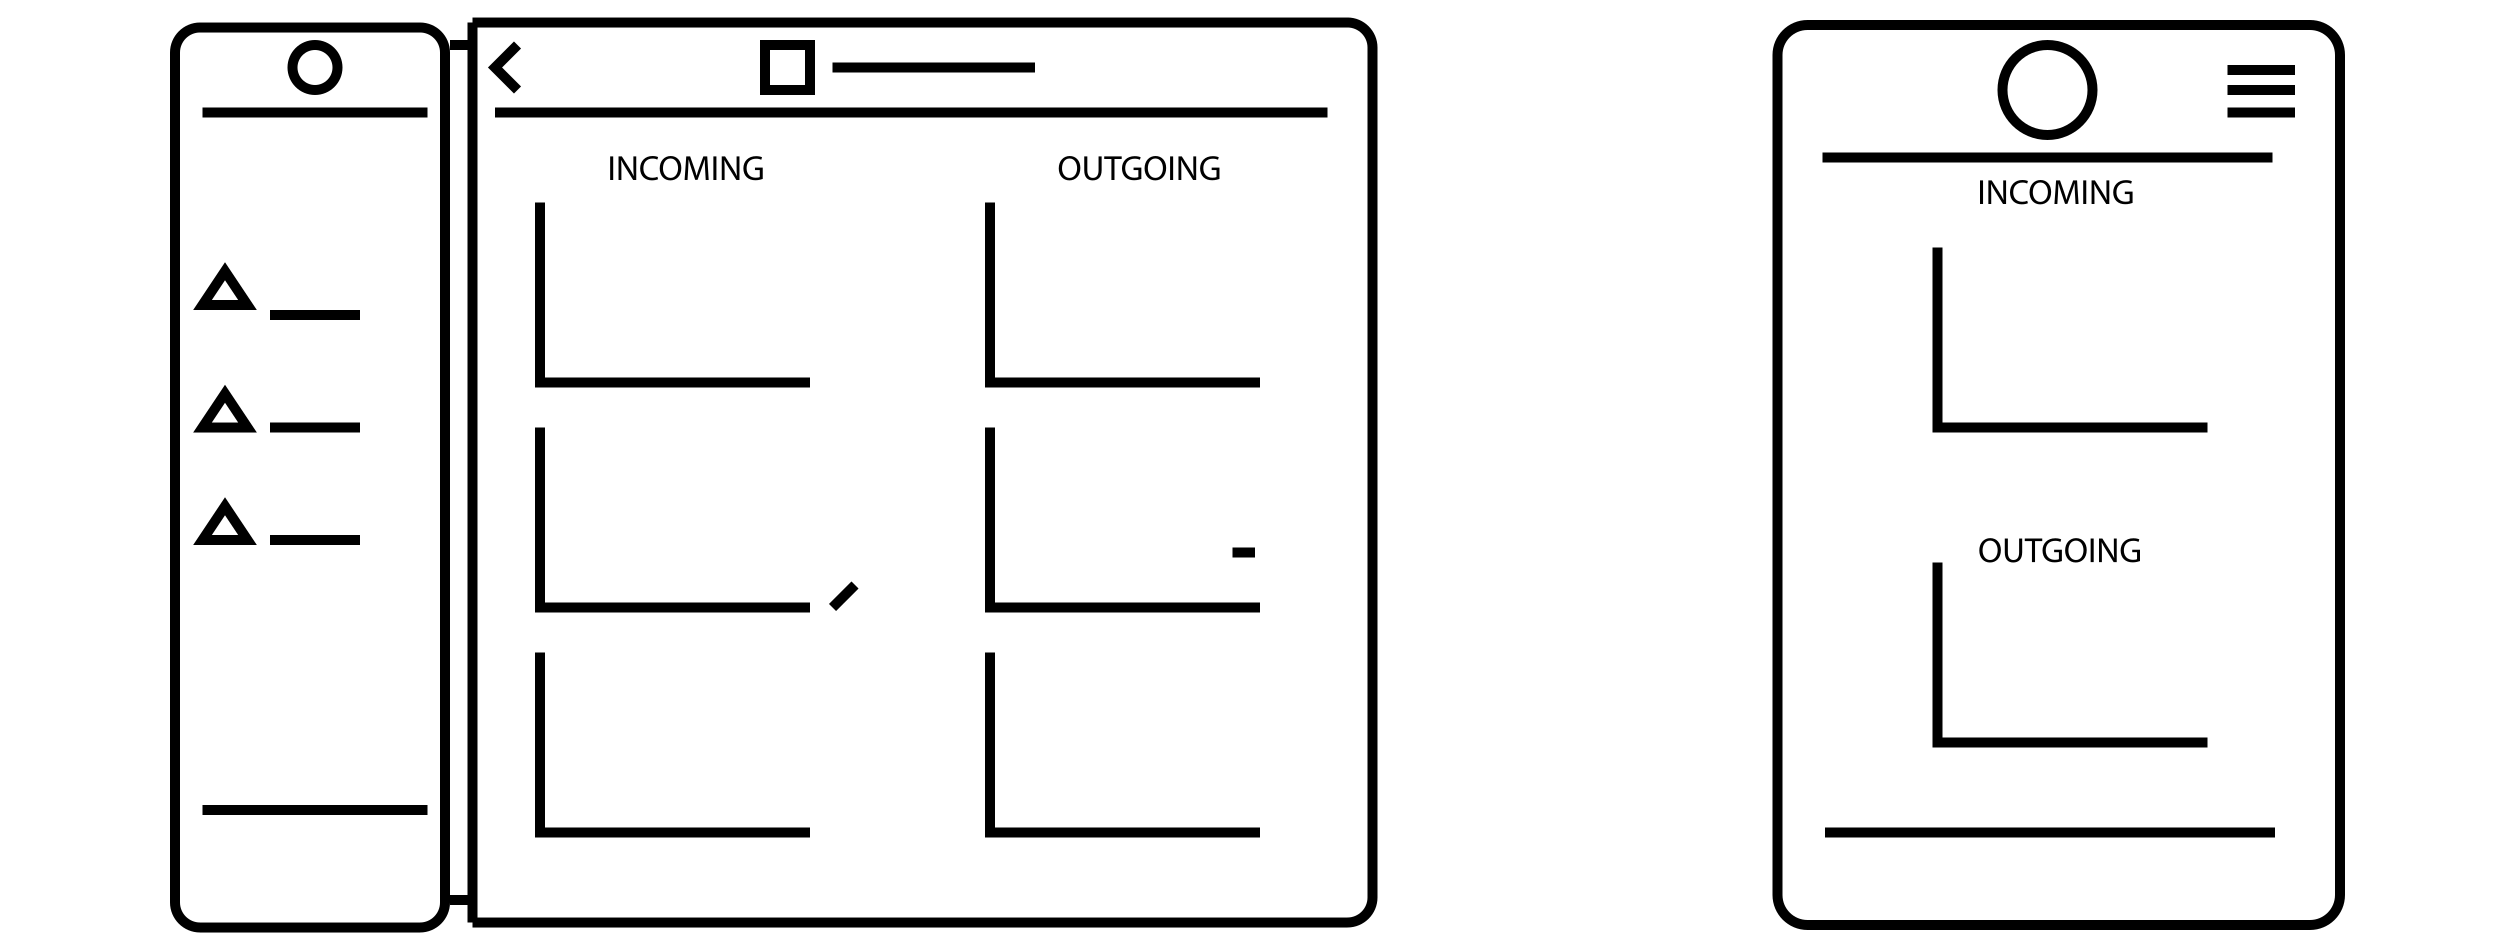
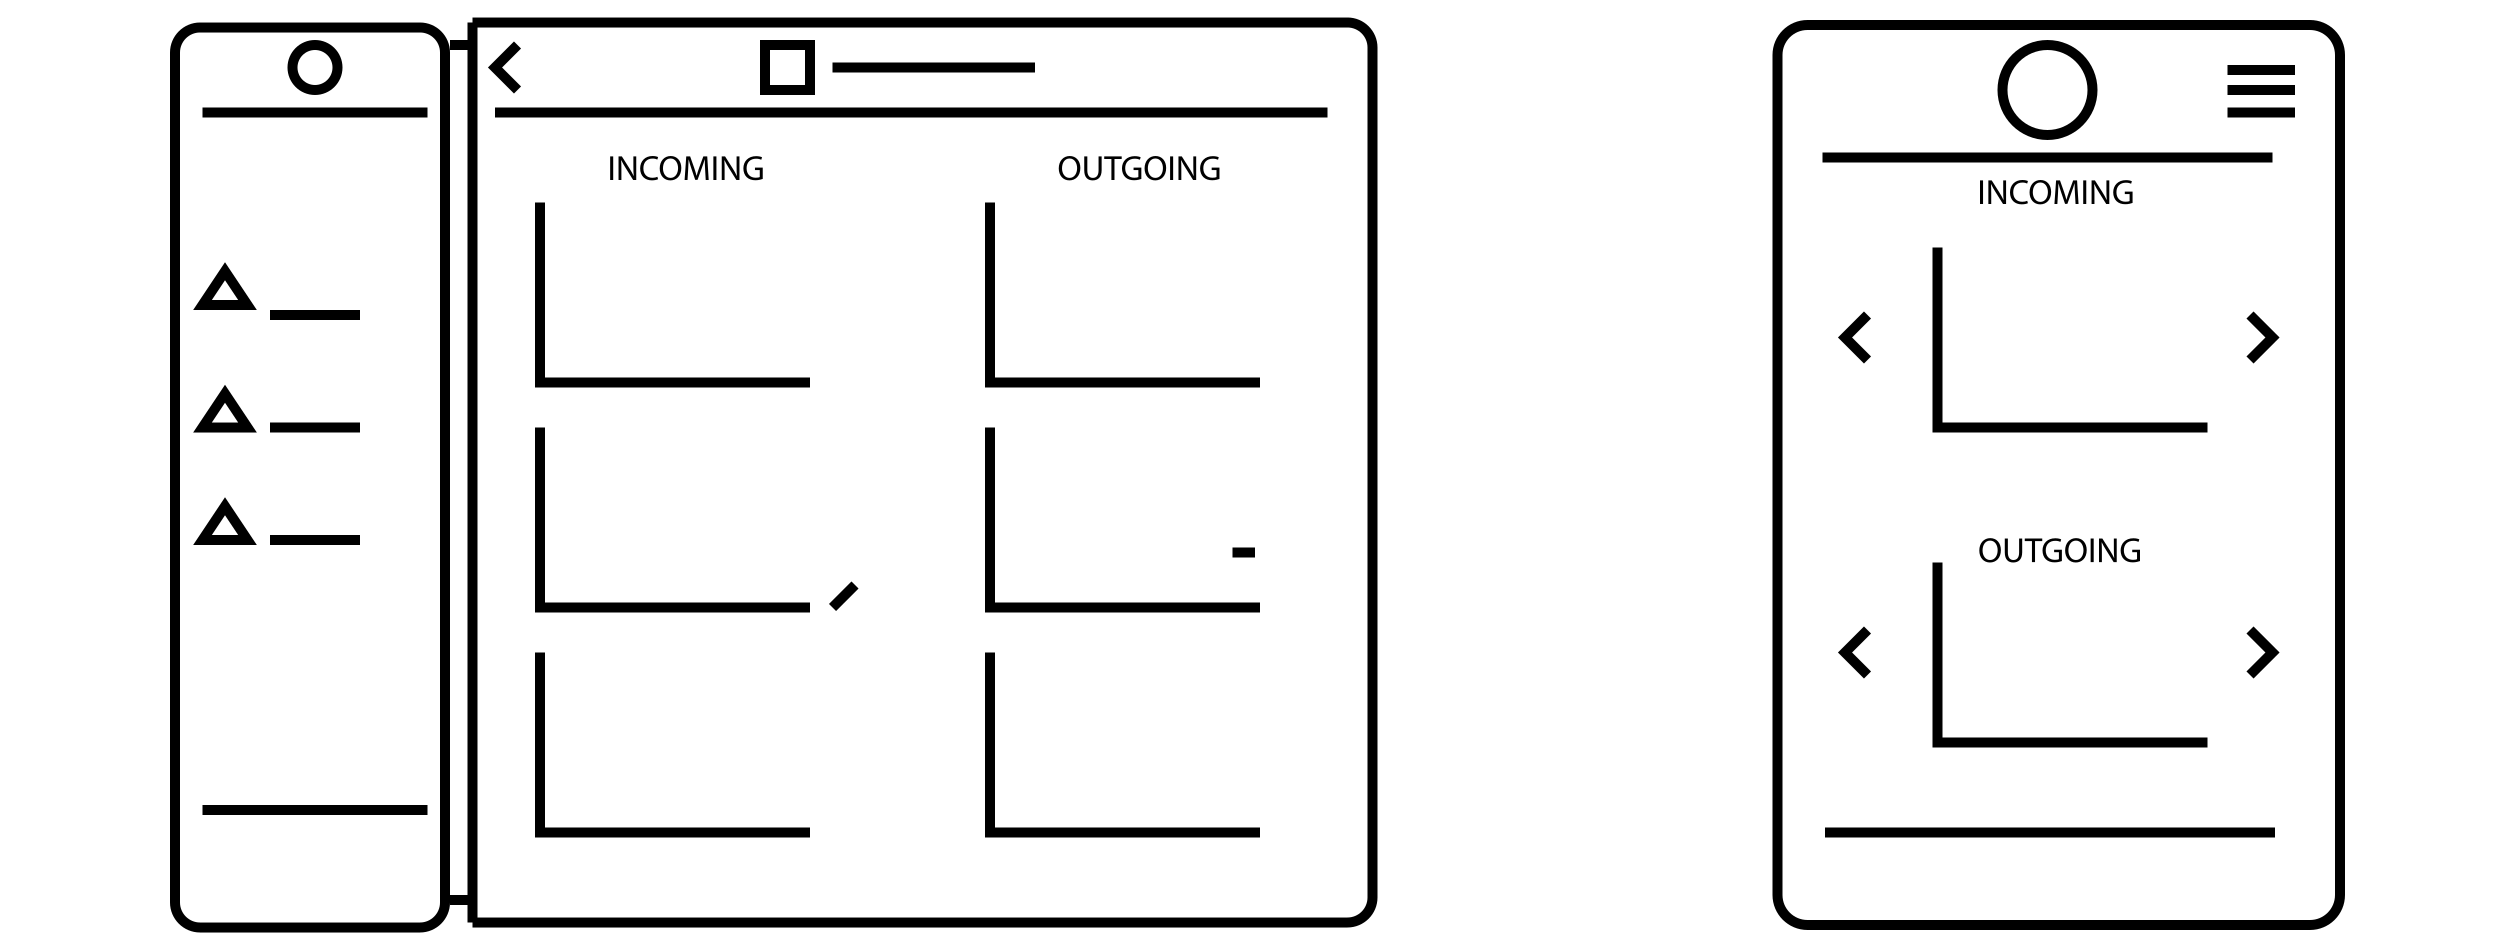
<svg xmlns="http://www.w3.org/2000/svg" version="1.1" id="Layer_1" x="0px" y="0px" viewBox="0 0 1000 378" style="enable-background:new 0 0 1000 378;" xml:space="preserve">
  <style type="text/css">

	.st0{fill:none;stroke:#000000;stroke-width:4;stroke-miterlimit:10;}
	.st1{stroke:#000000;stroke-width:4;stroke-miterlimit:10;}

</style>
  <g>
    <path class="st0" d="M178,361c0,5.5-4.5,10-10,10H80c-5.5,0-10-4.5-10-10V21c0-5.5,4.5-10,10-10h88c5.5,0,10,4.5,10,10V361z" />
  </g>
  <line class="st0" x1="189" y1="9" x2="189" y2="369" />
  <g>
    <path class="st0" d="M189,369h350c5.5,0,10-4.5,10-10V19c0-5.5-4.5-10-10-10H189" />
  </g>
  <line class="st0" x1="198" y1="45" x2="531" y2="45" />
  <polyline class="st0" points="207,36 198,27 207,18 " />
  <rect x="306" y="18" class="st0" width="18" height="18" />
  <line class="st0" x1="333" y1="27" x2="414" y2="27" />
  <polyline class="st0" points="216,81 216,153 324,153 " />
  <polyline class="st0" points="216,171 216,243 324,243 " />
  <polyline class="st0" points="216,261 216,333 324,333 " />
  <polyline class="st0" points="396,81 396,153 504,153 " />
  <polyline class="st0" points="396,171 396,243 504,243 " />
  <polyline class="st0" points="396,261 396,333 504,333 " />
  <line class="st0" x1="333" y1="243" x2="342" y2="234" />
  <line class="st0" x1="81" y1="45" x2="171" y2="45" />
  <circle class="st0" cx="126" cy="27" r="9" />
  <line class="st0" x1="81" y1="324" x2="171" y2="324" />
  <line class="st0" x1="180" y1="18" x2="189" y2="18" />
  <polygon class="st0" points="90,108.5 81,122 94.5,122 99,122 " />
  <polygon class="st0" points="90,157.5 81,171 94.5,171 99,171 " />
  <polygon class="st0" points="90,202.5 81,216 94.5,216 99,216 " />
  <line class="st0" x1="108" y1="126" x2="144" y2="126" />
  <line class="st0" x1="108" y1="171" x2="144" y2="171" />
  <line class="st0" x1="108" y1="216" x2="144" y2="216" />
  <line class="st0" x1="180" y1="360" x2="189" y2="360" />
  <g>
    <path d="M245.283,62.559V72h-1.219v-9.441H245.283z" />
    <path d="M247.411,72v-9.441h1.331l3.025,4.776c0.7,1.106,1.247,2.101,1.695,3.068l0.028-0.014c-0.112-1.261-0.14-2.409-0.14-3.88   v-3.95h1.148V72h-1.232l-2.998-4.791c-0.659-1.051-1.289-2.129-1.765-3.152l-0.042,0.014c0.07,1.19,0.098,2.325,0.098,3.894V72   H247.411z" />
    <path d="M263.22,71.691c-0.448,0.224-1.345,0.448-2.493,0.448c-2.662,0-4.665-1.681-4.665-4.777c0-2.956,2.003-4.958,4.931-4.958   c1.176,0,1.919,0.252,2.241,0.42l-0.294,0.994c-0.462-0.224-1.121-0.392-1.905-0.392c-2.213,0-3.684,1.415-3.684,3.894   c0,2.312,1.331,3.796,3.628,3.796c0.742,0,1.499-0.154,1.989-0.393L263.22,71.691z" />
    <path d="M272.517,67.181c0,3.25-1.975,4.973-4.384,4.973c-2.493,0-4.244-1.933-4.244-4.791c0-2.998,1.863-4.958,4.384-4.958   C270.85,62.404,272.517,64.379,272.517,67.181z M265.191,67.335c0,2.017,1.092,3.824,3.011,3.824c1.933,0,3.026-1.779,3.026-3.922   c0-1.877-0.98-3.838-3.012-3.838C266.199,63.399,265.191,65.262,265.191,67.335z" />
    <path d="M282.051,67.853c-0.07-1.316-0.154-2.899-0.14-4.076h-0.042c-0.322,1.107-0.714,2.283-1.191,3.586l-1.667,4.581h-0.925   l-1.527-4.496c-0.448-1.331-0.826-2.55-1.092-3.67h-0.028c-0.028,1.177-0.098,2.76-0.182,4.174L275.005,72h-1.163l0.658-9.441   h1.555l1.611,4.566c0.392,1.163,0.714,2.199,0.952,3.18h0.042c0.238-0.953,0.575-1.989,0.995-3.18l1.681-4.566h1.555L283.479,72   h-1.191L282.051,67.853z" />
    <path d="M286.569,62.559V72h-1.219v-9.441H286.569z" />
    <path d="M288.696,72v-9.441h1.331l3.025,4.776c0.7,1.106,1.247,2.101,1.695,3.068l0.028-0.014c-0.112-1.261-0.14-2.409-0.14-3.88   v-3.95h1.148V72h-1.232l-2.998-4.791c-0.659-1.051-1.289-2.129-1.765-3.152l-0.042,0.014c0.07,1.19,0.098,2.325,0.098,3.894V72   H288.696z" />
    <path d="M305.094,71.579c-0.546,0.196-1.625,0.519-2.899,0.519c-1.429,0-2.605-0.364-3.53-1.247   c-0.813-0.785-1.316-2.045-1.316-3.516c0.014-2.815,1.947-4.875,5.113-4.875c1.092,0,1.947,0.238,2.353,0.434l-0.294,0.995   c-0.504-0.224-1.135-0.406-2.087-0.406c-2.297,0-3.796,1.429-3.796,3.796c0,2.396,1.443,3.81,3.642,3.81   c0.798,0,1.345-0.112,1.625-0.252v-2.815h-1.919v-0.98h3.11V71.579z" />
  </g>
  <line class="st0" x1="493" y1="221" x2="502" y2="221" />
  <g>
    <path d="M432.133,67.181c0,3.25-1.975,4.973-4.384,4.973c-2.493,0-4.244-1.933-4.244-4.791c0-2.998,1.863-4.958,4.384-4.958   C430.466,62.404,432.133,64.379,432.133,67.181z M424.807,67.335c0,2.017,1.092,3.824,3.011,3.824c1.933,0,3.026-1.779,3.026-3.922   c0-1.877-0.98-3.838-3.012-3.838C425.815,63.399,424.807,65.262,424.807,67.335z" />
    <path d="M434.929,62.559v5.589c0,2.115,0.938,3.012,2.199,3.012c1.401,0,2.297-0.925,2.297-3.012v-5.589h1.232v5.505   c0,2.899-1.527,4.09-3.572,4.09c-1.933,0-3.39-1.107-3.39-4.034v-5.561H434.929z" />
    <path d="M444.561,63.595h-2.872v-1.037h6.99v1.037h-2.885V72h-1.233V63.595z" />
    <path d="M456.534,71.579c-0.546,0.196-1.625,0.519-2.899,0.519c-1.429,0-2.605-0.364-3.53-1.247   c-0.813-0.785-1.316-2.045-1.316-3.516c0.014-2.815,1.947-4.875,5.113-4.875c1.092,0,1.947,0.238,2.353,0.434l-0.294,0.995   c-0.504-0.224-1.135-0.406-2.087-0.406c-2.297,0-3.796,1.429-3.796,3.796c0,2.396,1.443,3.81,3.642,3.81   c0.798,0,1.345-0.112,1.625-0.252v-2.815h-1.919v-0.98h3.11V71.579z" />
    <path d="M466.46,67.181c0,3.25-1.975,4.973-4.384,4.973c-2.493,0-4.244-1.933-4.244-4.791c0-2.998,1.863-4.958,4.384-4.958   C464.793,62.404,466.46,64.379,466.46,67.181z M459.135,67.335c0,2.017,1.092,3.824,3.012,3.824c1.933,0,3.025-1.779,3.025-3.922   c0-1.877-0.98-3.838-3.012-3.838C460.143,63.399,459.135,65.262,459.135,67.335z" />
    <path d="M469.257,62.559V72h-1.219v-9.441H469.257z" />
    <path d="M471.384,72v-9.441h1.331l3.025,4.776c0.7,1.106,1.247,2.101,1.695,3.068l0.028-0.014c-0.112-1.261-0.14-2.409-0.14-3.88   v-3.95h1.148V72h-1.232l-2.998-4.791c-0.659-1.051-1.289-2.129-1.765-3.152l-0.042,0.014c0.07,1.19,0.098,2.325,0.098,3.894V72   H471.384z" />
    <path d="M487.782,71.579c-0.546,0.196-1.625,0.519-2.899,0.519c-1.429,0-2.605-0.364-3.53-1.247   c-0.812-0.785-1.316-2.045-1.316-3.516c0.014-2.815,1.947-4.875,5.113-4.875c1.092,0,1.947,0.238,2.353,0.434l-0.294,0.995   c-0.504-0.224-1.135-0.406-2.087-0.406c-2.297,0-3.796,1.429-3.796,3.796c0,2.396,1.443,3.81,3.642,3.81   c0.798,0,1.345-0.112,1.625-0.252v-2.815h-1.919v-0.98h3.11V71.579z" />
  </g>
  <path class="st0" d="M936,358c0,6.627-5.373,12-12,12H723c-6.627,0-12-5.373-12-12V22c0-6.627,5.373-12,12-12h201  c6.627,0,12,5.373,12,12V358z" />
  <line class="st0" x1="729" y1="63" x2="909" y2="63" />
  <circle class="st0" cx="819" cy="36" r="18" />
  <line class="st0" x1="730" y1="333" x2="910" y2="333" />
  <polyline class="st0" points="775,99 775,171 883,171 " />
  <polyline class="st0" points="775,225 775,297 883,297 " />
  <g>
    <path d="M793.219,72.154v9.441H792v-9.441H793.219z" />
    <path d="M795.346,81.595v-9.441h1.332l3.025,4.776c0.699,1.106,1.246,2.101,1.694,3.068l0.028-0.014   c-0.112-1.261-0.141-2.409-0.141-3.88v-3.95h1.148v9.441h-1.232l-2.997-4.791c-0.659-1.051-1.289-2.129-1.765-3.152l-0.043,0.014   c0.07,1.19,0.099,2.325,0.099,3.894v4.034H795.346z" />
    <path d="M811.155,81.287c-0.448,0.224-1.345,0.448-2.493,0.448c-2.662,0-4.664-1.681-4.664-4.777c0-2.956,2.002-4.958,4.93-4.958   c1.177,0,1.92,0.252,2.242,0.42l-0.295,0.994c-0.462-0.224-1.121-0.392-1.904-0.392c-2.214,0-3.685,1.415-3.685,3.894   c0,2.312,1.331,3.796,3.628,3.796c0.742,0,1.499-0.154,1.989-0.393L811.155,81.287z" />
    <path d="M820.452,76.776c0,3.25-1.976,4.973-4.384,4.973c-2.494,0-4.244-1.933-4.244-4.791c0-2.998,1.862-4.958,4.384-4.958   C818.785,72,820.452,73.975,820.452,76.776z M813.127,76.93c0,2.017,1.092,3.824,3.011,3.824c1.933,0,3.026-1.779,3.026-3.922   c0-1.877-0.98-3.838-3.012-3.838C814.135,72.994,813.127,74.857,813.127,76.93z" />
    <path d="M829.986,77.448c-0.07-1.316-0.154-2.899-0.141-4.076h-0.041c-0.322,1.107-0.715,2.283-1.191,3.586l-1.666,4.581h-0.926   l-1.526-4.496c-0.448-1.331-0.826-2.55-1.093-3.67h-0.027c-0.028,1.177-0.099,2.76-0.183,4.174l-0.252,4.048h-1.163l0.658-9.441   h1.556l1.61,4.566c0.393,1.163,0.715,2.199,0.953,3.18h0.041c0.238-0.953,0.575-1.989,0.995-3.18l1.681-4.566h1.555l0.589,9.441   h-1.19L829.986,77.448z" />
    <path d="M834.504,72.154v9.441h-1.219v-9.441H834.504z" />
    <path d="M836.631,81.595v-9.441h1.332l3.025,4.776c0.699,1.106,1.246,2.101,1.694,3.068l0.028-0.014   c-0.112-1.261-0.141-2.409-0.141-3.88v-3.95h1.148v9.441h-1.232l-2.997-4.791c-0.659-1.051-1.289-2.129-1.765-3.152l-0.043,0.014   c0.07,1.19,0.099,2.325,0.099,3.894v4.034H836.631z" />
    <path d="M853.029,81.174c-0.547,0.196-1.625,0.519-2.899,0.519c-1.429,0-2.605-0.364-3.53-1.247   c-0.813-0.785-1.316-2.045-1.316-3.516c0.014-2.815,1.947-4.875,5.113-4.875c1.092,0,1.946,0.238,2.353,0.434l-0.294,0.995   c-0.504-0.224-1.135-0.406-2.088-0.406c-2.297,0-3.795,1.429-3.795,3.796c0,2.396,1.442,3.81,3.642,3.81   c0.798,0,1.345-0.112,1.625-0.252v-2.815h-1.919v-0.98h3.109V81.174z" />
  </g>
  <g>
    <path d="M800.352,220.027c0,3.25-1.976,4.973-4.385,4.973c-2.493,0-4.244-1.933-4.244-4.791c0-2.998,1.863-4.958,4.385-4.958   C798.684,215.25,800.352,217.225,800.352,220.027z M793.025,220.181c0,2.017,1.092,3.824,3.012,3.824   c1.933,0,3.025-1.779,3.025-3.922c0-1.877-0.98-3.838-3.012-3.838C794.033,216.245,793.025,218.107,793.025,220.181z" />
    <path d="M803.147,215.404v5.589c0,2.115,0.938,3.012,2.199,3.012c1.401,0,2.298-0.925,2.298-3.012v-5.589h1.232v5.505   c0,2.899-1.527,4.09-3.572,4.09c-1.934,0-3.39-1.107-3.39-4.034v-5.561H803.147z" />
    <path d="M812.779,216.441h-2.871v-1.037h6.989v1.037h-2.886v8.404h-1.232V216.441z" />
    <path d="M824.752,224.425c-0.546,0.196-1.625,0.519-2.898,0.519c-1.43,0-2.605-0.364-3.531-1.247   c-0.813-0.785-1.316-2.045-1.316-3.516c0.014-2.815,1.947-4.875,5.113-4.875c1.092,0,1.947,0.238,2.354,0.434l-0.295,0.995   c-0.504-0.224-1.135-0.406-2.087-0.406c-2.297,0-3.796,1.429-3.796,3.796c0,2.396,1.443,3.81,3.643,3.81   c0.798,0,1.344-0.112,1.625-0.252v-2.815h-1.92v-0.98h3.109V224.425z" />
    <path d="M834.679,220.027c0,3.25-1.976,4.973-4.384,4.973c-2.494,0-4.244-1.933-4.244-4.791c0-2.998,1.862-4.958,4.384-4.958   C833.012,215.25,834.679,217.225,834.679,220.027z M827.354,220.181c0,2.017,1.092,3.824,3.012,3.824   c1.932,0,3.025-1.779,3.025-3.922c0-1.877-0.98-3.838-3.012-3.838C828.361,216.245,827.354,218.107,827.354,220.181z" />
    <path d="M837.475,215.404v9.441h-1.219v-9.441H837.475z" />
    <path d="M839.603,224.845v-9.441h1.331l3.025,4.776c0.7,1.106,1.246,2.101,1.695,3.068l0.027-0.014   c-0.111-1.261-0.14-2.409-0.14-3.88v-3.95h1.148v9.441h-1.232l-2.997-4.791c-0.659-1.051-1.289-2.129-1.766-3.152l-0.042,0.014   c0.069,1.19,0.099,2.325,0.099,3.894v4.034H839.603z" />
    <path d="M856,224.425c-0.547,0.196-1.625,0.519-2.899,0.519c-1.429,0-2.605-0.364-3.53-1.247c-0.813-0.785-1.316-2.045-1.316-3.516   c0.014-2.815,1.947-4.875,5.113-4.875c1.092,0,1.946,0.238,2.353,0.434l-0.294,0.995c-0.504-0.224-1.135-0.406-2.088-0.406   c-2.297,0-3.795,1.429-3.795,3.796c0,2.396,1.442,3.81,3.642,3.81c0.798,0,1.345-0.112,1.624-0.252v-2.815h-1.918v-0.98H856   V224.425z" />
  </g>
  <line class="st1" x1="891" y1="28" x2="918" y2="28" />
  <line class="st1" x1="891" y1="36" x2="918" y2="36" />
  <line class="st1" x1="891" y1="45" x2="918" y2="45" />
+   <polyline class="st0" points="747,144 738,135 747,126 " />
+   <polyline class="st0" points="747,270 738,261 747,252 " />
+   <polyline class="st0" points="900,144 909,135 900,126 " />
+   <polyline class="st0" points="900,270 909,261 900,252 " />
</svg>
